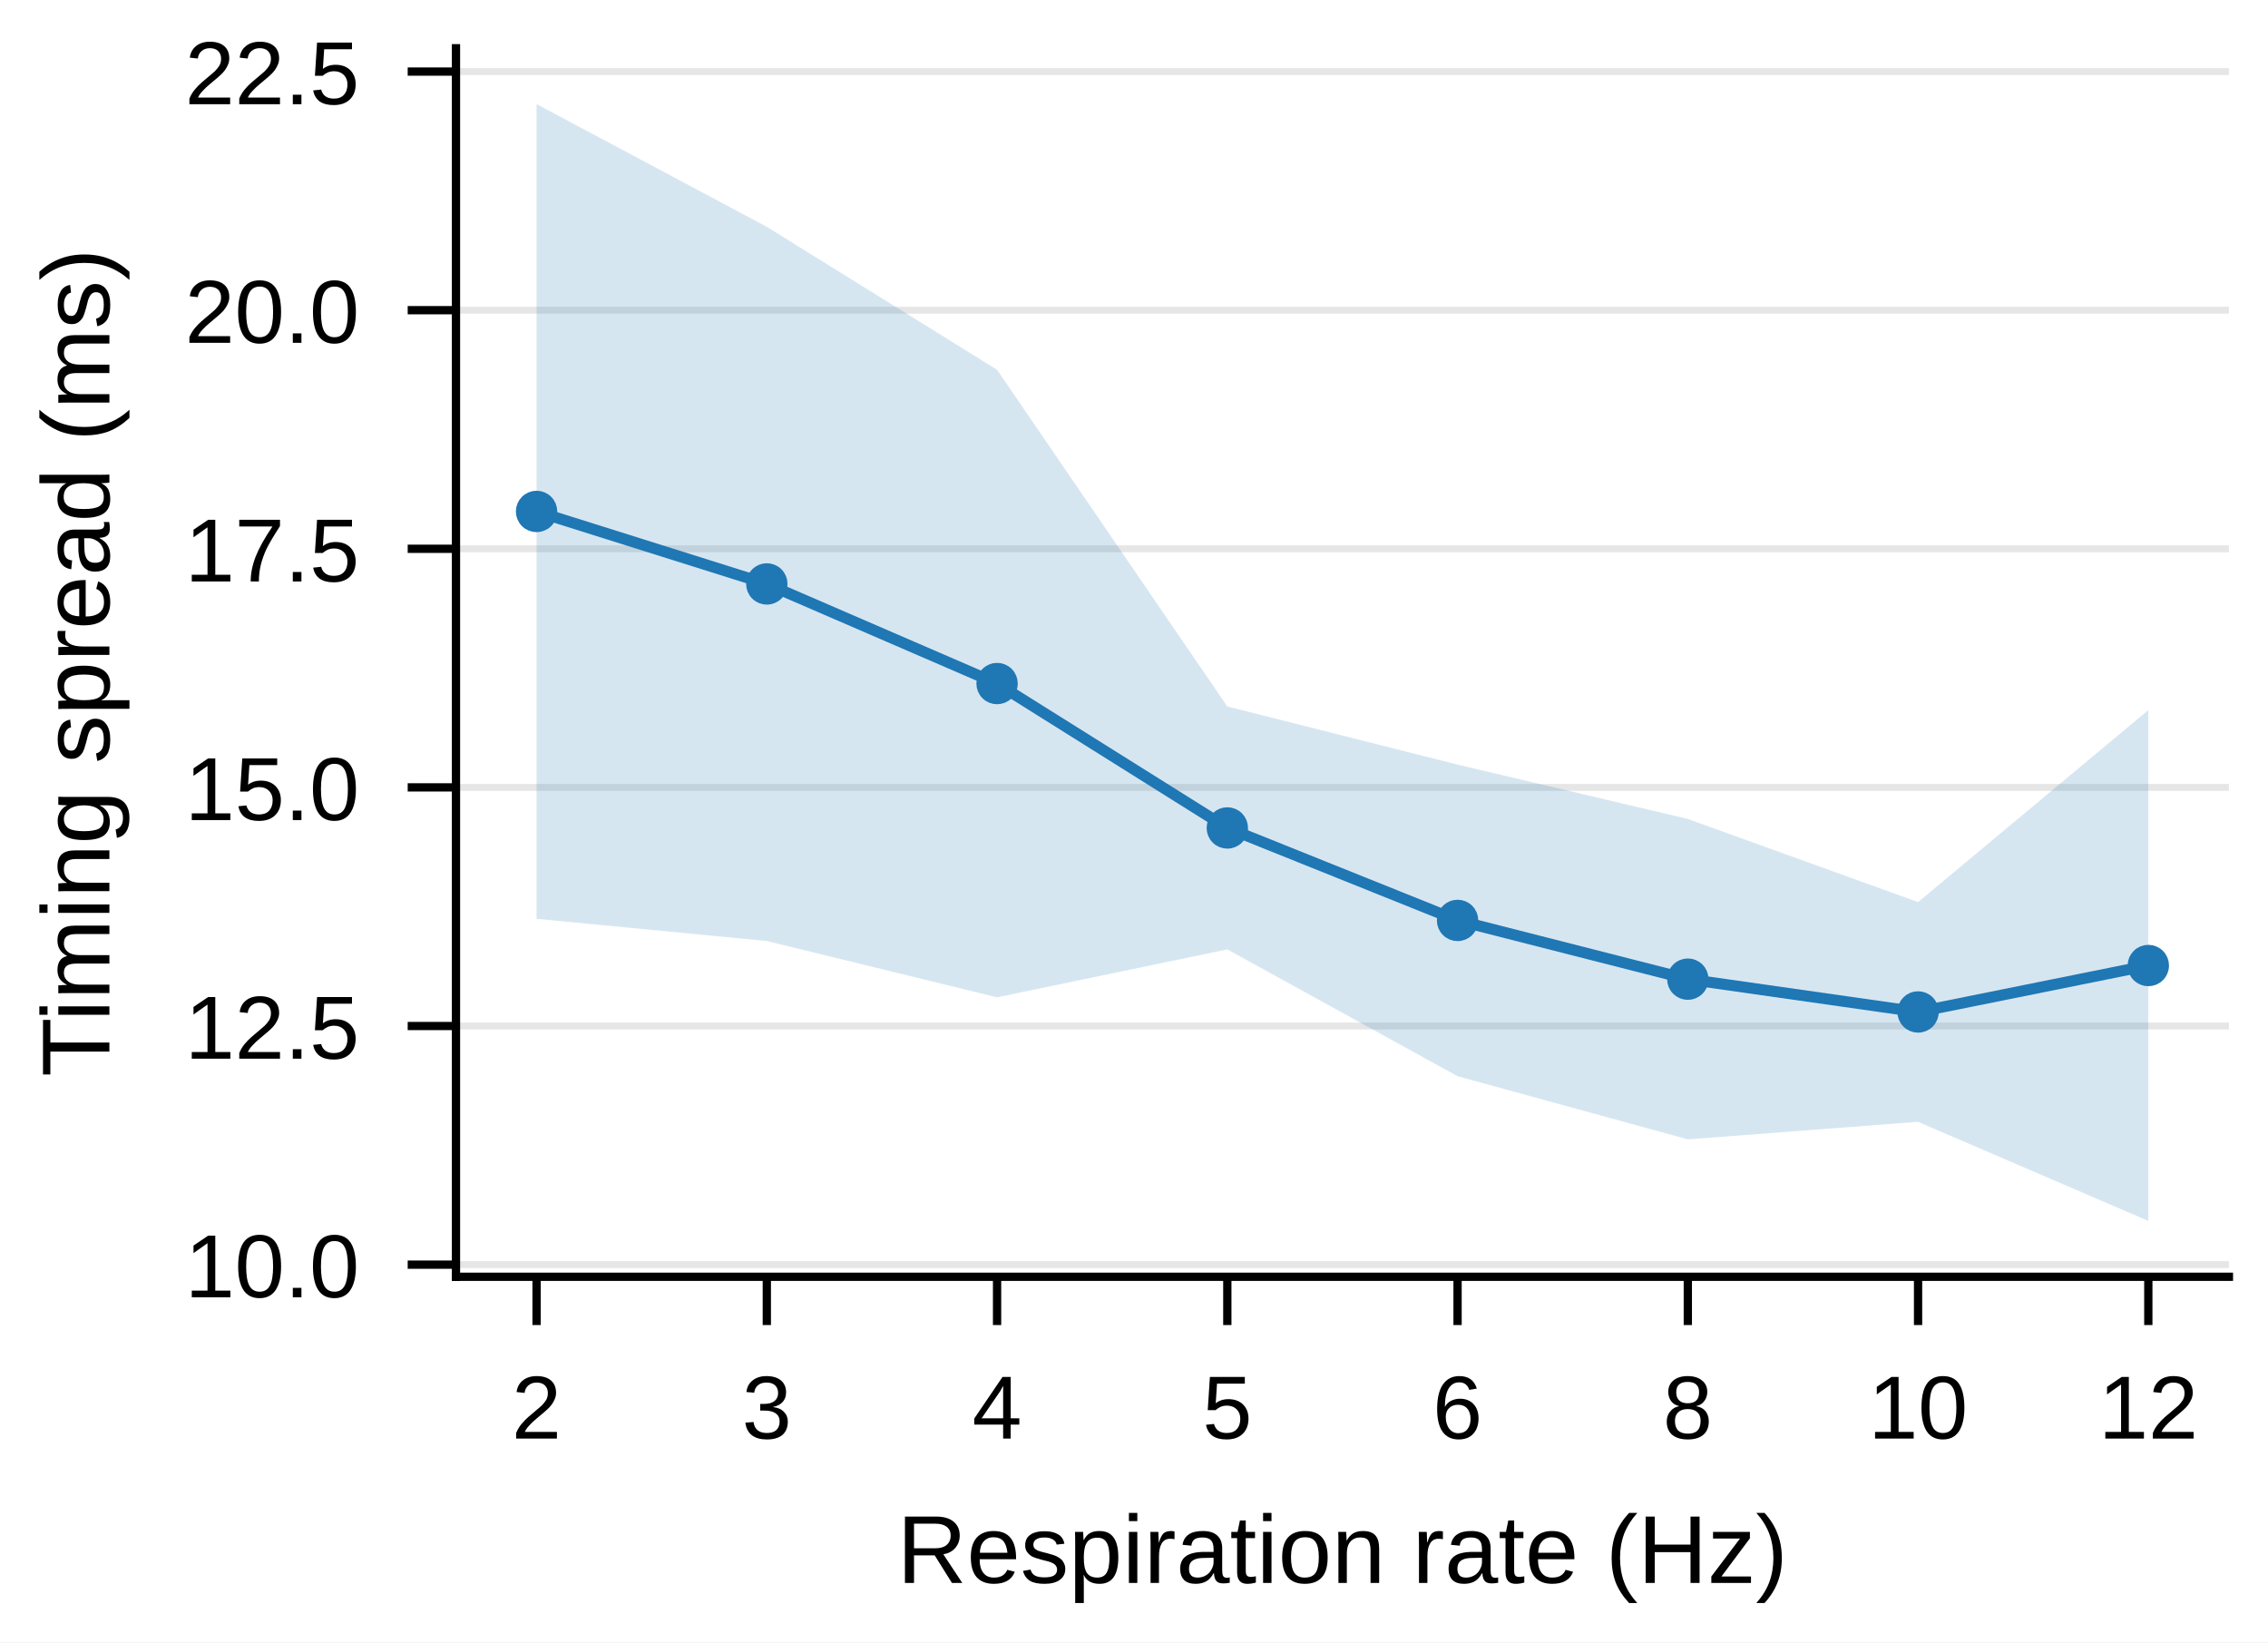
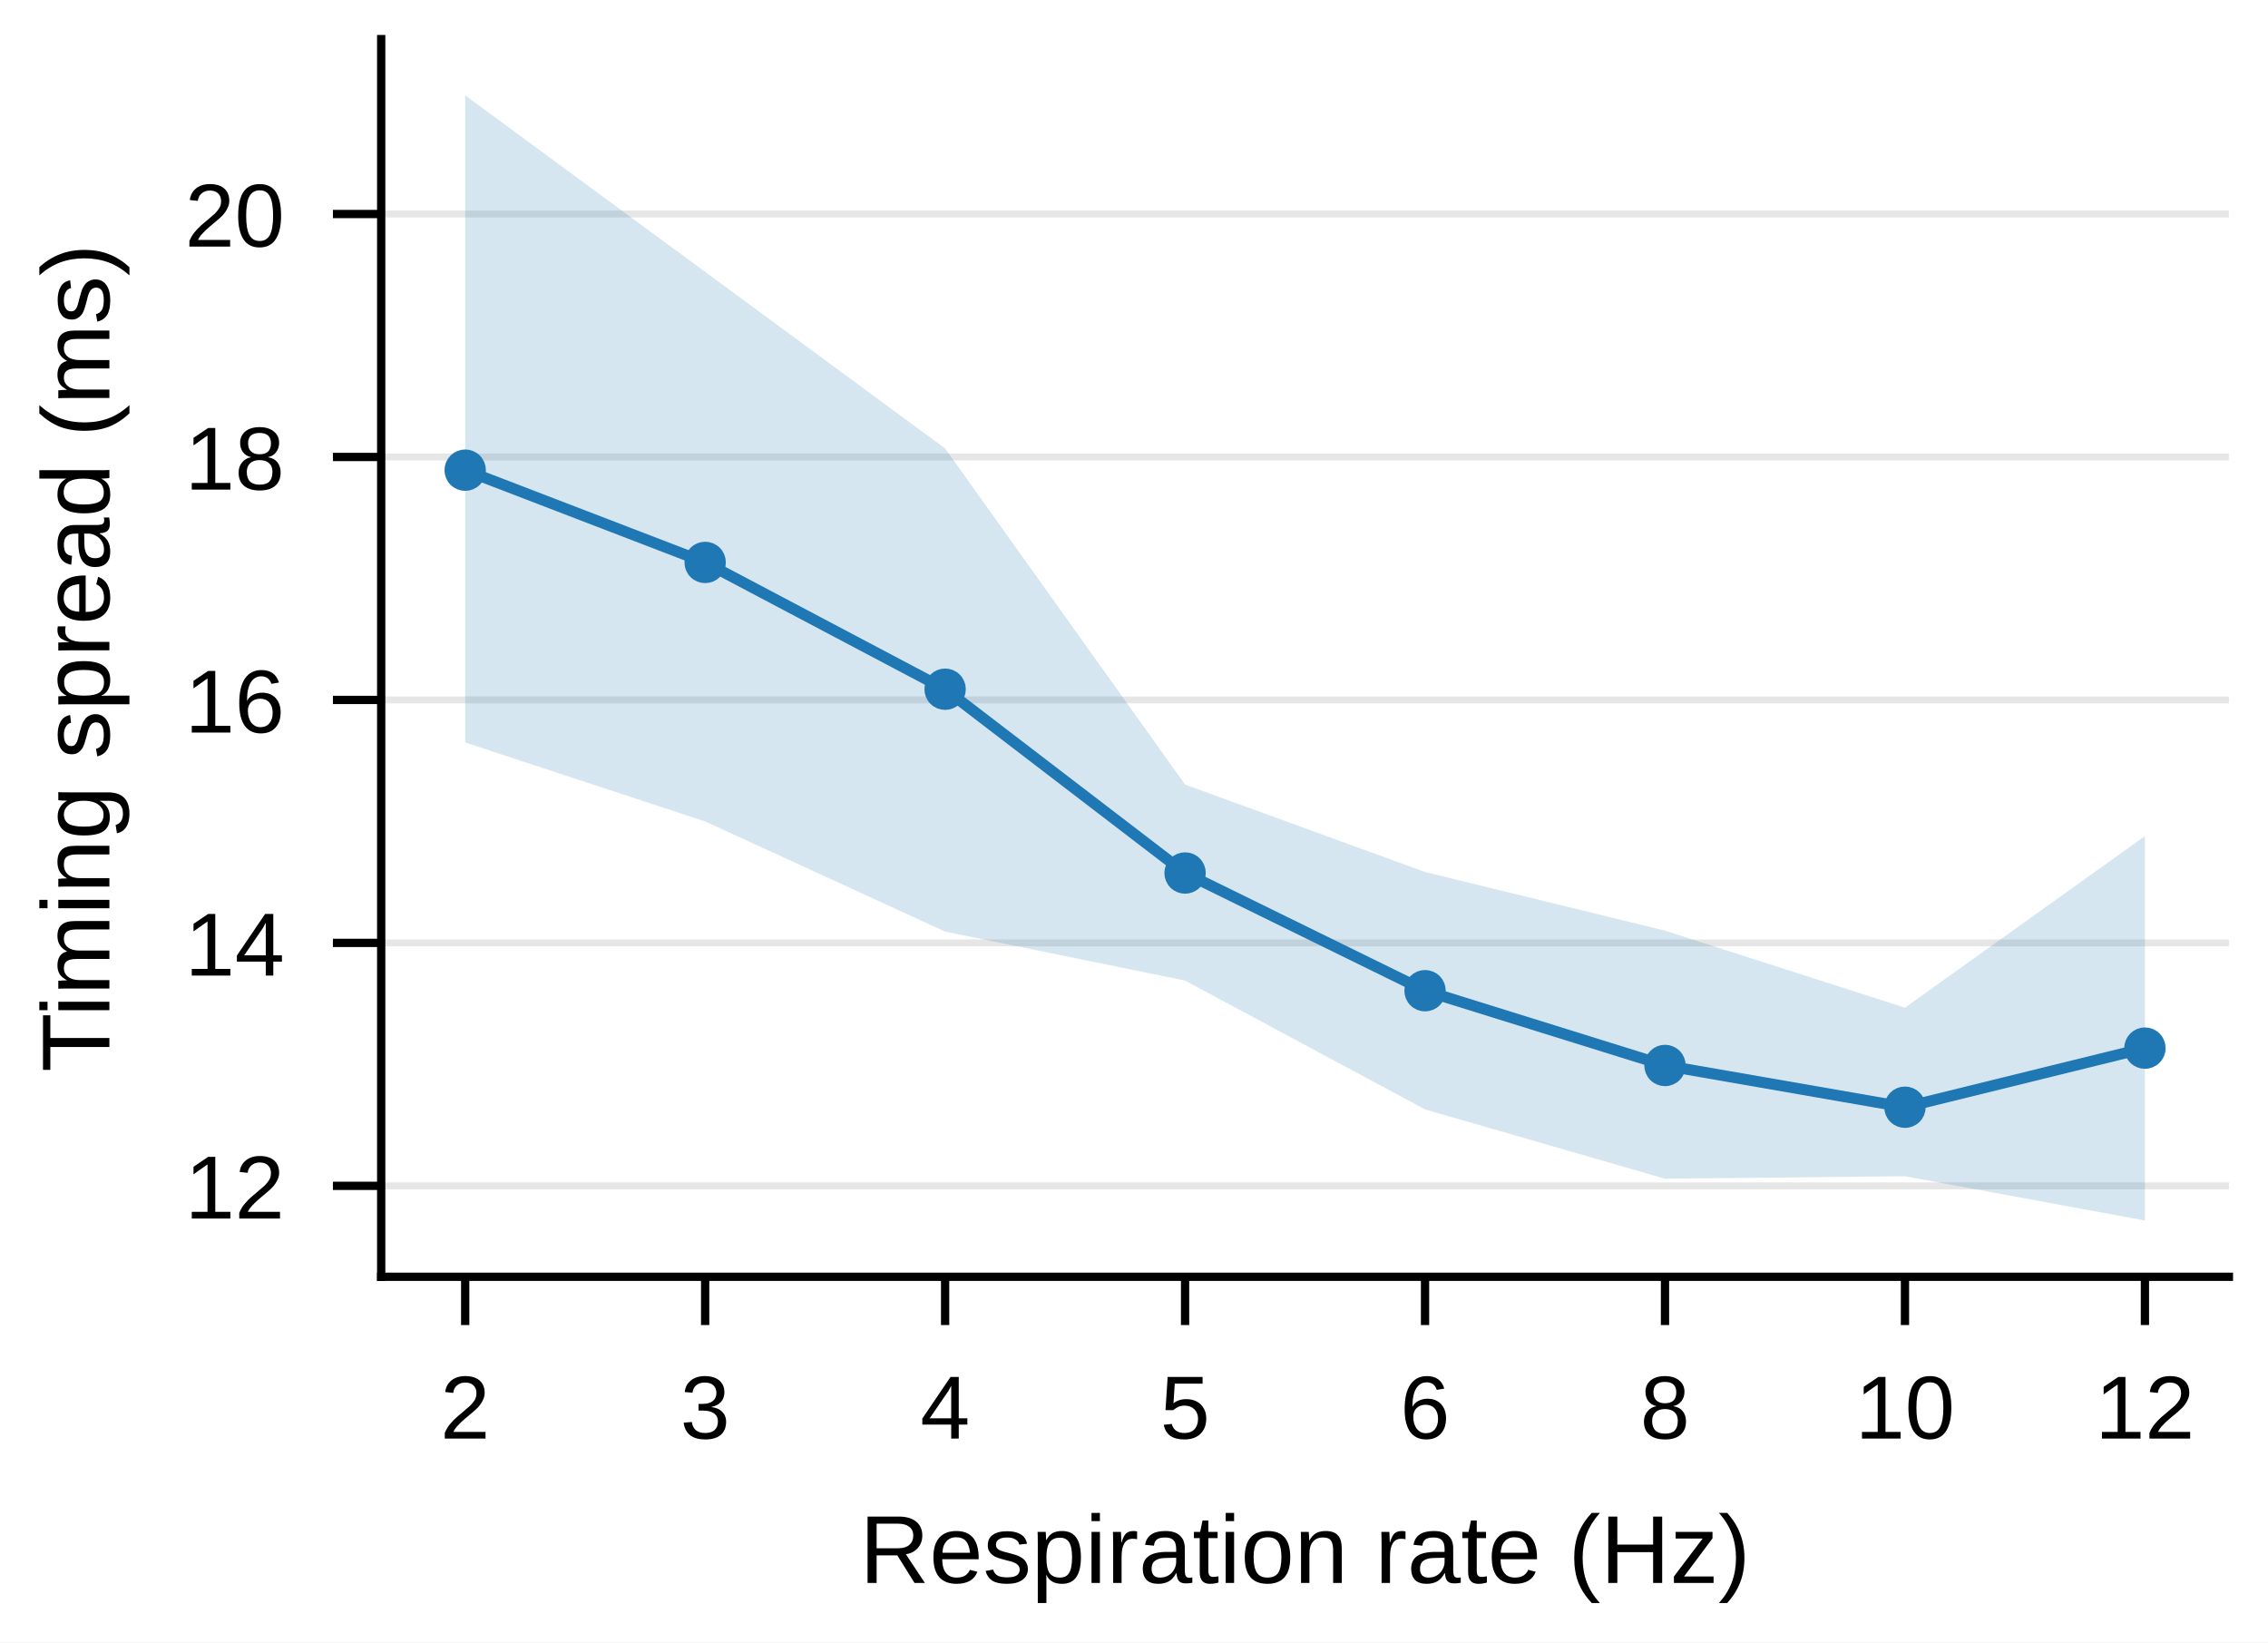
<svg xmlns="http://www.w3.org/2000/svg" xmlns:xlink="http://www.w3.org/1999/xlink" width="164.409pt" height="119.055pt" viewBox="0 0 164.409 119.055" version="1.1">
  <defs>
    <style type="text/css">*{stroke-linejoin: round; stroke-linecap: butt}</style>
  </defs>
  <g id="figure_1">
    <g id="patch_1">
      <path d="M 0 119.055  L 164.409 119.055  L 164.409 0  L 0 0  z " style="fill: #ffffff" />
    </g>
    <g id="axes_1">
      <g id="patch_2">
-         <path d="M 33.054 92.551  L 161.575 92.551  L 161.575 3.498  L 33.054 3.498  z " style="fill: #ffffff" />
+         <path d="M 27.633 92.551  L 161.575 92.551  L 161.575 2.835  L 27.633 2.835  z " style="fill: #ffffff" />
      </g>
      <g id="matplotlib.axis_1">
        <g id="xtick_1">
          <g id="line2d_1">
            <defs>
-               <path id="md0809176de" d="M 0 0  L 0 3.5  " style="stroke: #000000; stroke-width: 0.6" />
+               <path id="ma22fcbd09e" d="M 0 0  L 0 3.5  " style="stroke: #000000; stroke-width: 0.6" />
            </defs>
            <g>
-               <use xlink:href="#md0809176de" x="38.896" y="92.551" style="stroke: #000000; stroke-width: 0.6" />
+               <use xlink:href="#ma22fcbd09e" x="33.722" y="92.551" style="stroke: #000000; stroke-width: 0.6" />
            </g>
          </g>
          <g id="text_1">
-             <text style="font-size: 6.5px; font-family: 'Arial', 'Helvetica', 'DejaVu Sans', sans-serif; text-anchor: middle" x="38.896" y="104.283" transform="rotate(-0 38.8956 104.2831)">2</text>
+             <text style="font-size: 6.5px; font-family: 'Arial', 'Helvetica', 'DejaVu Sans', sans-serif; text-anchor: middle" x="33.722" y="104.283" transform="rotate(-0 33.72159 104.2831)">2</text>
          </g>
        </g>
        <g id="xtick_2">
          <g id="line2d_2">
            <g>
-               <use xlink:href="#md0809176de" x="55.587" y="92.551" style="stroke: #000000; stroke-width: 0.6" />
+               <use xlink:href="#ma22fcbd09e" x="51.117" y="92.551" style="stroke: #000000; stroke-width: 0.6" />
            </g>
          </g>
          <g id="text_2">
-             <text style="font-size: 6.5px; font-family: 'Arial', 'Helvetica', 'DejaVu Sans', sans-serif; text-anchor: middle" x="55.587" y="104.283" transform="rotate(-0 55.58664 104.2831)">3</text>
+             <text style="font-size: 6.5px; font-family: 'Arial', 'Helvetica', 'DejaVu Sans', sans-serif; text-anchor: middle" x="51.117" y="104.283" transform="rotate(-0 51.11658 104.2831)">3</text>
          </g>
        </g>
        <g id="xtick_3">
          <g id="line2d_3">
            <g>
-               <use xlink:href="#md0809176de" x="72.278" y="92.551" style="stroke: #000000; stroke-width: 0.6" />
+               <use xlink:href="#ma22fcbd09e" x="68.512" y="92.551" style="stroke: #000000; stroke-width: 0.6" />
            </g>
          </g>
          <g id="text_3">
-             <text style="font-size: 6.5px; font-family: 'Arial', 'Helvetica', 'DejaVu Sans', sans-serif; text-anchor: middle" x="72.278" y="104.283" transform="rotate(-0 72.27769 104.2831)">4</text>
+             <text style="font-size: 6.5px; font-family: 'Arial', 'Helvetica', 'DejaVu Sans', sans-serif; text-anchor: middle" x="68.512" y="104.283" transform="rotate(-0 68.51158 104.2831)">4</text>
          </g>
        </g>
        <g id="xtick_4">
          <g id="line2d_4">
            <g>
-               <use xlink:href="#md0809176de" x="88.969" y="92.551" style="stroke: #000000; stroke-width: 0.6" />
+               <use xlink:href="#ma22fcbd09e" x="85.907" y="92.551" style="stroke: #000000; stroke-width: 0.6" />
            </g>
          </g>
          <g id="text_4">
-             <text style="font-size: 6.5px; font-family: 'Arial', 'Helvetica', 'DejaVu Sans', sans-serif; text-anchor: middle" x="88.969" y="104.283" transform="rotate(-0 88.96874 104.2831)">5</text>
+             <text style="font-size: 6.5px; font-family: 'Arial', 'Helvetica', 'DejaVu Sans', sans-serif; text-anchor: middle" x="85.907" y="104.283" transform="rotate(-0 85.90657 104.2831)">5</text>
          </g>
        </g>
        <g id="xtick_5">
          <g id="line2d_5">
            <g>
-               <use xlink:href="#md0809176de" x="105.66" y="92.551" style="stroke: #000000; stroke-width: 0.6" />
+               <use xlink:href="#ma22fcbd09e" x="103.302" y="92.551" style="stroke: #000000; stroke-width: 0.6" />
            </g>
          </g>
          <g id="text_5">
-             <text style="font-size: 6.5px; font-family: 'Arial', 'Helvetica', 'DejaVu Sans', sans-serif; text-anchor: middle" x="105.66" y="104.283" transform="rotate(-0 105.6598 104.2831)">6</text>
+             <text style="font-size: 6.5px; font-family: 'Arial', 'Helvetica', 'DejaVu Sans', sans-serif; text-anchor: middle" x="103.302" y="104.283" transform="rotate(-0 103.3016 104.2831)">6</text>
          </g>
        </g>
        <g id="xtick_6">
          <g id="line2d_6">
            <g>
-               <use xlink:href="#md0809176de" x="122.351" y="92.551" style="stroke: #000000; stroke-width: 0.6" />
+               <use xlink:href="#ma22fcbd09e" x="120.697" y="92.551" style="stroke: #000000; stroke-width: 0.6" />
            </g>
          </g>
          <g id="text_6">
-             <text style="font-size: 6.5px; font-family: 'Arial', 'Helvetica', 'DejaVu Sans', sans-serif; text-anchor: middle" x="122.351" y="104.283" transform="rotate(-0 122.3508 104.2831)">8</text>
+             <text style="font-size: 6.5px; font-family: 'Arial', 'Helvetica', 'DejaVu Sans', sans-serif; text-anchor: middle" x="120.697" y="104.283" transform="rotate(-0 120.6966 104.2831)">8</text>
          </g>
        </g>
        <g id="xtick_7">
          <g id="line2d_7">
            <g>
-               <use xlink:href="#md0809176de" x="139.042" y="92.551" style="stroke: #000000; stroke-width: 0.6" />
+               <use xlink:href="#ma22fcbd09e" x="138.092" y="92.551" style="stroke: #000000; stroke-width: 0.6" />
            </g>
          </g>
          <g id="text_7">
-             <text style="font-size: 6.5px; font-family: 'Arial', 'Helvetica', 'DejaVu Sans', sans-serif; text-anchor: middle" x="139.042" y="104.283" transform="rotate(-0 139.0419 104.2831)">10</text>
+             <text style="font-size: 6.5px; font-family: 'Arial', 'Helvetica', 'DejaVu Sans', sans-serif; text-anchor: middle" x="138.092" y="104.283" transform="rotate(-0 138.0916 104.2831)">10</text>
          </g>
        </g>
        <g id="xtick_8">
          <g id="line2d_8">
            <g>
-               <use xlink:href="#md0809176de" x="155.733" y="92.551" style="stroke: #000000; stroke-width: 0.6" />
+               <use xlink:href="#ma22fcbd09e" x="155.487" y="92.551" style="stroke: #000000; stroke-width: 0.6" />
            </g>
          </g>
          <g id="text_8">
-             <text style="font-size: 6.5px; font-family: 'Arial', 'Helvetica', 'DejaVu Sans', sans-serif; text-anchor: middle" x="155.733" y="104.283" transform="rotate(-0 155.7329 104.2831)">12</text>
+             <text style="font-size: 6.5px; font-family: 'Arial', 'Helvetica', 'DejaVu Sans', sans-serif; text-anchor: middle" x="155.487" y="104.283" transform="rotate(-0 155.4866 104.2831)">12</text>
          </g>
        </g>
        <g id="text_9">
-           <text style="font-size: 7px; font-family: 'Arial', 'Helvetica', 'DejaVu Sans', sans-serif; text-anchor: middle" x="97.314" y="114.747" transform="rotate(-0 97.31427 114.7472)">Respiration rate (Hz)</text>
+           <text style="font-size: 7px; font-family: 'Arial', 'Helvetica', 'DejaVu Sans', sans-serif; text-anchor: middle" x="94.604" y="114.747" transform="rotate(-0 94.60407 114.7472)">Respiration rate (Hz)</text>
        </g>
      </g>
      <g id="matplotlib.axis_2">
        <g id="ytick_1">
          <g id="line2d_9">
-             <path d="M 33.054 91.671  L 161.575 91.671  " clip-path="url(#paf4e722315)" style="fill: none; stroke: #e6e6e6; stroke-width: 0.5; stroke-linecap: square" />
+             <path d="M 27.633 85.961  L 161.575 85.961  " clip-path="url(#pf48987d20e)" style="fill: none; stroke: #e6e6e6; stroke-width: 0.5; stroke-linecap: square" />
          </g>
          <g id="line2d_10">
            <defs>
-               <path id="m2f481849d3" d="M 0 0  L -3.5 0  " style="stroke: #000000; stroke-width: 0.6" />
+               <path id="m4b1ca5c809" d="M 0 0  L -3.5 0  " style="stroke: #000000; stroke-width: 0.6" />
            </defs>
            <g>
-               <use xlink:href="#m2f481849d3" x="33.054" y="91.671" style="stroke: #000000; stroke-width: 0.6" />
+               <use xlink:href="#m4b1ca5c809" x="27.633" y="85.961" style="stroke: #000000; stroke-width: 0.6" />
            </g>
          </g>
          <g id="text_10">
-             <text style="font-size: 6.5px; font-family: 'Arial', 'Helvetica', 'DejaVu Sans', sans-serif; text-anchor: end" x="26.054" y="94.037" transform="rotate(-0 26.05373 94.03701)">10.0</text>
+             <text style="font-size: 6.5px; font-family: 'Arial', 'Helvetica', 'DejaVu Sans', sans-serif; text-anchor: end" x="20.633" y="88.327" transform="rotate(-0 20.63334 88.32689)">12</text>
          </g>
        </g>
        <g id="ytick_2">
          <g id="line2d_11">
-             <path d="M 33.054 74.374  L 161.575 74.374  " clip-path="url(#paf4e722315)" style="fill: none; stroke: #e6e6e6; stroke-width: 0.5; stroke-linecap: square" />
+             <path d="M 27.633 68.349  L 161.575 68.349  " clip-path="url(#pf48987d20e)" style="fill: none; stroke: #e6e6e6; stroke-width: 0.5; stroke-linecap: square" />
          </g>
          <g id="line2d_12">
            <g>
-               <use xlink:href="#m2f481849d3" x="33.054" y="74.374" style="stroke: #000000; stroke-width: 0.6" />
+               <use xlink:href="#m4b1ca5c809" x="27.633" y="68.349" style="stroke: #000000; stroke-width: 0.6" />
            </g>
          </g>
          <g id="text_11">
-             <text style="font-size: 6.5px; font-family: 'Arial', 'Helvetica', 'DejaVu Sans', sans-serif; text-anchor: end" x="26.054" y="76.74" transform="rotate(-0 26.05373 76.74045)">12.5</text>
+             <text style="font-size: 6.5px; font-family: 'Arial', 'Helvetica', 'DejaVu Sans', sans-serif; text-anchor: end" x="20.633" y="70.715" transform="rotate(-0 20.63334 70.7147)">14</text>
          </g>
        </g>
        <g id="ytick_3">
          <g id="line2d_13">
-             <path d="M 33.054 57.078  L 161.575 57.078  " clip-path="url(#paf4e722315)" style="fill: none; stroke: #e6e6e6; stroke-width: 0.5; stroke-linecap: square" />
+             <path d="M 27.633 50.736  L 161.575 50.736  " clip-path="url(#pf48987d20e)" style="fill: none; stroke: #e6e6e6; stroke-width: 0.5; stroke-linecap: square" />
          </g>
          <g id="line2d_14">
            <g>
-               <use xlink:href="#m2f481849d3" x="33.054" y="57.078" style="stroke: #000000; stroke-width: 0.6" />
+               <use xlink:href="#m4b1ca5c809" x="27.633" y="50.736" style="stroke: #000000; stroke-width: 0.6" />
            </g>
          </g>
          <g id="text_12">
-             <text style="font-size: 6.5px; font-family: 'Arial', 'Helvetica', 'DejaVu Sans', sans-serif; text-anchor: end" x="26.054" y="59.444" transform="rotate(-0 26.05373 59.4439)">15.0</text>
+             <text style="font-size: 6.5px; font-family: 'Arial', 'Helvetica', 'DejaVu Sans', sans-serif; text-anchor: end" x="20.633" y="53.103" transform="rotate(-0 20.63334 53.10251)">16</text>
          </g>
        </g>
        <g id="ytick_4">
          <g id="line2d_15">
-             <path d="M 33.054 39.781  L 161.575 39.781  " clip-path="url(#paf4e722315)" style="fill: none; stroke: #e6e6e6; stroke-width: 0.5; stroke-linecap: square" />
+             <path d="M 27.633 33.124  L 161.575 33.124  " clip-path="url(#pf48987d20e)" style="fill: none; stroke: #e6e6e6; stroke-width: 0.5; stroke-linecap: square" />
          </g>
          <g id="line2d_16">
            <g>
-               <use xlink:href="#m2f481849d3" x="33.054" y="39.781" style="stroke: #000000; stroke-width: 0.6" />
+               <use xlink:href="#m4b1ca5c809" x="27.633" y="33.124" style="stroke: #000000; stroke-width: 0.6" />
            </g>
          </g>
          <g id="text_13">
-             <text style="font-size: 6.5px; font-family: 'Arial', 'Helvetica', 'DejaVu Sans', sans-serif; text-anchor: end" x="26.054" y="42.147" transform="rotate(-0 26.05373 42.14735)">17.5</text>
+             <text style="font-size: 6.5px; font-family: 'Arial', 'Helvetica', 'DejaVu Sans', sans-serif; text-anchor: end" x="20.633" y="35.49" transform="rotate(-0 20.63334 35.49032)">18</text>
          </g>
        </g>
        <g id="ytick_5">
          <g id="line2d_17">
-             <path d="M 33.054 22.485  L 161.575 22.485  " clip-path="url(#paf4e722315)" style="fill: none; stroke: #e6e6e6; stroke-width: 0.5; stroke-linecap: square" />
+             <path d="M 27.633 15.512  L 161.575 15.512  " clip-path="url(#pf48987d20e)" style="fill: none; stroke: #e6e6e6; stroke-width: 0.5; stroke-linecap: square" />
          </g>
          <g id="line2d_18">
            <g>
-               <use xlink:href="#m2f481849d3" x="33.054" y="22.485" style="stroke: #000000; stroke-width: 0.6" />
+               <use xlink:href="#m4b1ca5c809" x="27.633" y="15.512" style="stroke: #000000; stroke-width: 0.6" />
            </g>
          </g>
          <g id="text_14">
-             <text style="font-size: 6.5px; font-family: 'Arial', 'Helvetica', 'DejaVu Sans', sans-serif; text-anchor: end" x="26.054" y="24.851" transform="rotate(-0 26.05373 24.85079)">20.0</text>
-           </g>
-         </g>
-         <g id="ytick_6">
-           <g id="line2d_19">
-             <path d="M 33.054 5.188  L 161.575 5.188  " clip-path="url(#paf4e722315)" style="fill: none; stroke: #e6e6e6; stroke-width: 0.5; stroke-linecap: square" />
-           </g>
-           <g id="line2d_20">
-             <g>
-               <use xlink:href="#m2f481849d3" x="33.054" y="5.188" style="stroke: #000000; stroke-width: 0.6" />
-             </g>
-           </g>
-           <g id="text_15">
-             <text style="font-size: 6.5px; font-family: 'Arial', 'Helvetica', 'DejaVu Sans', sans-serif; text-anchor: end" x="26.054" y="7.554" transform="rotate(-0 26.05373 7.554238)">22.5</text>
-           </g>
-         </g>
-         <g id="text_16">
-           <text style="font-size: 7px; font-family: 'Arial', 'Helvetica', 'DejaVu Sans', sans-serif; text-anchor: middle" x="7.931" y="48.024" transform="rotate(-90 7.930837 48.02427)">Timing spread (ms)</text>
+             <text style="font-size: 6.5px; font-family: 'Arial', 'Helvetica', 'DejaVu Sans', sans-serif; text-anchor: end" x="20.633" y="17.878" transform="rotate(-0 20.63334 17.87813)">20</text>
+           </g>
+         </g>
+         <g id="text_15">
+           <text style="font-size: 7px; font-family: 'Arial', 'Helvetica', 'DejaVu Sans', sans-serif; text-anchor: middle" x="7.931" y="47.693" transform="rotate(-90 7.930837 47.69277)">Timing spread (ms)</text>
        </g>
      </g>
      <g id="FillBetweenPolyCollection_1">
        <defs>
-           <path id="mbc153f887c" d="M 38.896 -111.51  L 38.896 -52.452  L 55.587 -50.842  L 72.278 -46.762  L 88.969 -50.235  L 105.66 -41.042  L 122.351 -36.465  L 139.042 -37.736  L 155.733 -30.552  L 155.733 -67.58  L 155.733 -67.58  L 139.042 -53.664  L 122.351 -59.691  L 105.66 -63.63  L 88.969 -67.844  L 72.278 -92.25  L 55.587 -102.613  L 38.896 -111.51  z " />
+           <path id="mcec95aaf84" d="M 33.722 -112.142  L 33.722 -65.234  L 51.117 -59.51  L 68.512 -51.525  L 85.907 -47.975  L 103.302 -38.635  L 120.697 -33.613  L 138.092 -33.792  L 155.487 -30.582  L 155.487 -58.447  L 155.487 -58.447  L 138.092 -46.011  L 120.697 -51.596  L 103.302 -55.847  L 85.907 -62.183  L 68.512 -86.549  L 51.117 -99.348  L 33.722 -112.142  z " />
        </defs>
-         <g clip-path="url(#paf4e722315)">
-           <use xlink:href="#mbc153f887c" x="0" y="119.055" style="fill: #1f77b4; fill-opacity: 0.18" />
-         </g>
-       </g>
-       <g id="line2d_21">
-         <path d="M 38.896 37.074  L 55.587 42.328  L 72.278 49.549  L 88.969 60.016  L 105.66 66.719  L 122.351 70.977  L 139.042 73.355  L 155.733 69.989  " clip-path="url(#paf4e722315)" style="fill: none; stroke: #1f77b4; stroke-width: 0.8; stroke-linecap: square" />
+         <g clip-path="url(#pf48987d20e)">
+           <use xlink:href="#mcec95aaf84" x="0" y="119.055" style="fill: #1f77b4; fill-opacity: 0.18" />
+         </g>
+       </g>
+       <g id="line2d_19">
+         <path d="M 33.722 34.082  L 51.117 40.769  L 68.512 49.96  L 85.907 63.282  L 103.302 71.814  L 120.697 77.234  L 138.092 80.26  L 155.487 75.976  " clip-path="url(#pf48987d20e)" style="fill: none; stroke: #1f77b4; stroke-width: 0.8; stroke-linecap: square" />
        <defs>
-           <path id="mfd68ad717d" d="M 0 1  C 0.265 1 0.52 0.895 0.707 0.707  C 0.895 0.52 1 0.265 1 0  C 1 -0.265 0.895 -0.52 0.707 -0.707  C 0.52 -0.895 0.265 -1 0 -1  C -0.265 -1 -0.52 -0.895 -0.707 -0.707  C -0.895 -0.52 -1 -0.265 -1 0  C -1 0.265 -0.895 0.52 -0.707 0.707  C -0.52 0.895 -0.265 1 0 1  z " style="stroke: #1f77b4" />
+           <path id="m7112d88af6" d="M 0 1  C 0.265 1 0.52 0.895 0.707 0.707  C 0.895 0.52 1 0.265 1 0  C 1 -0.265 0.895 -0.52 0.707 -0.707  C 0.52 -0.895 0.265 -1 0 -1  C -0.265 -1 -0.52 -0.895 -0.707 -0.707  C -0.895 -0.52 -1 -0.265 -1 0  C -1 0.265 -0.895 0.52 -0.707 0.707  C -0.52 0.895 -0.265 1 0 1  z " style="stroke: #1f77b4" />
        </defs>
-         <g clip-path="url(#paf4e722315)">
-           <use xlink:href="#mfd68ad717d" x="38.896" y="37.074" style="fill: #1f77b4; stroke: #1f77b4" />
-           <use xlink:href="#mfd68ad717d" x="55.587" y="42.328" style="fill: #1f77b4; stroke: #1f77b4" />
-           <use xlink:href="#mfd68ad717d" x="72.278" y="49.549" style="fill: #1f77b4; stroke: #1f77b4" />
-           <use xlink:href="#mfd68ad717d" x="88.969" y="60.016" style="fill: #1f77b4; stroke: #1f77b4" />
-           <use xlink:href="#mfd68ad717d" x="105.66" y="66.719" style="fill: #1f77b4; stroke: #1f77b4" />
-           <use xlink:href="#mfd68ad717d" x="122.351" y="70.977" style="fill: #1f77b4; stroke: #1f77b4" />
-           <use xlink:href="#mfd68ad717d" x="139.042" y="73.355" style="fill: #1f77b4; stroke: #1f77b4" />
-           <use xlink:href="#mfd68ad717d" x="155.733" y="69.989" style="fill: #1f77b4; stroke: #1f77b4" />
+         <g clip-path="url(#pf48987d20e)">
+           <use xlink:href="#m7112d88af6" x="33.722" y="34.082" style="fill: #1f77b4; stroke: #1f77b4" />
+           <use xlink:href="#m7112d88af6" x="51.117" y="40.769" style="fill: #1f77b4; stroke: #1f77b4" />
+           <use xlink:href="#m7112d88af6" x="68.512" y="49.96" style="fill: #1f77b4; stroke: #1f77b4" />
+           <use xlink:href="#m7112d88af6" x="85.907" y="63.282" style="fill: #1f77b4; stroke: #1f77b4" />
+           <use xlink:href="#m7112d88af6" x="103.302" y="71.814" style="fill: #1f77b4; stroke: #1f77b4" />
+           <use xlink:href="#m7112d88af6" x="120.697" y="77.234" style="fill: #1f77b4; stroke: #1f77b4" />
+           <use xlink:href="#m7112d88af6" x="138.092" y="80.26" style="fill: #1f77b4; stroke: #1f77b4" />
+           <use xlink:href="#m7112d88af6" x="155.487" y="75.976" style="fill: #1f77b4; stroke: #1f77b4" />
        </g>
      </g>
      <g id="patch_3">
-         <path d="M 33.054 92.551  L 33.054 3.498  " style="fill: none; stroke: #000000; stroke-width: 0.6; stroke-linejoin: miter; stroke-linecap: square" />
+         <path d="M 27.633 92.551  L 27.633 2.835  " style="fill: none; stroke: #000000; stroke-width: 0.6; stroke-linejoin: miter; stroke-linecap: square" />
      </g>
      <g id="patch_4">
-         <path d="M 33.054 92.551  L 161.575 92.551  " style="fill: none; stroke: #000000; stroke-width: 0.6; stroke-linejoin: miter; stroke-linecap: square" />
+         <path d="M 27.633 92.551  L 161.575 92.551  " style="fill: none; stroke: #000000; stroke-width: 0.6; stroke-linejoin: miter; stroke-linecap: square" />
      </g>
    </g>
  </g>
  <defs>
-     <clipPath id="paf4e722315">
-       <rect x="33.054" y="3.498" width="128.521" height="89.053" />
+     <clipPath id="pf48987d20e">
+       <rect x="27.633" y="2.835" width="133.941" height="89.716" />
    </clipPath>
  </defs>
</svg>
